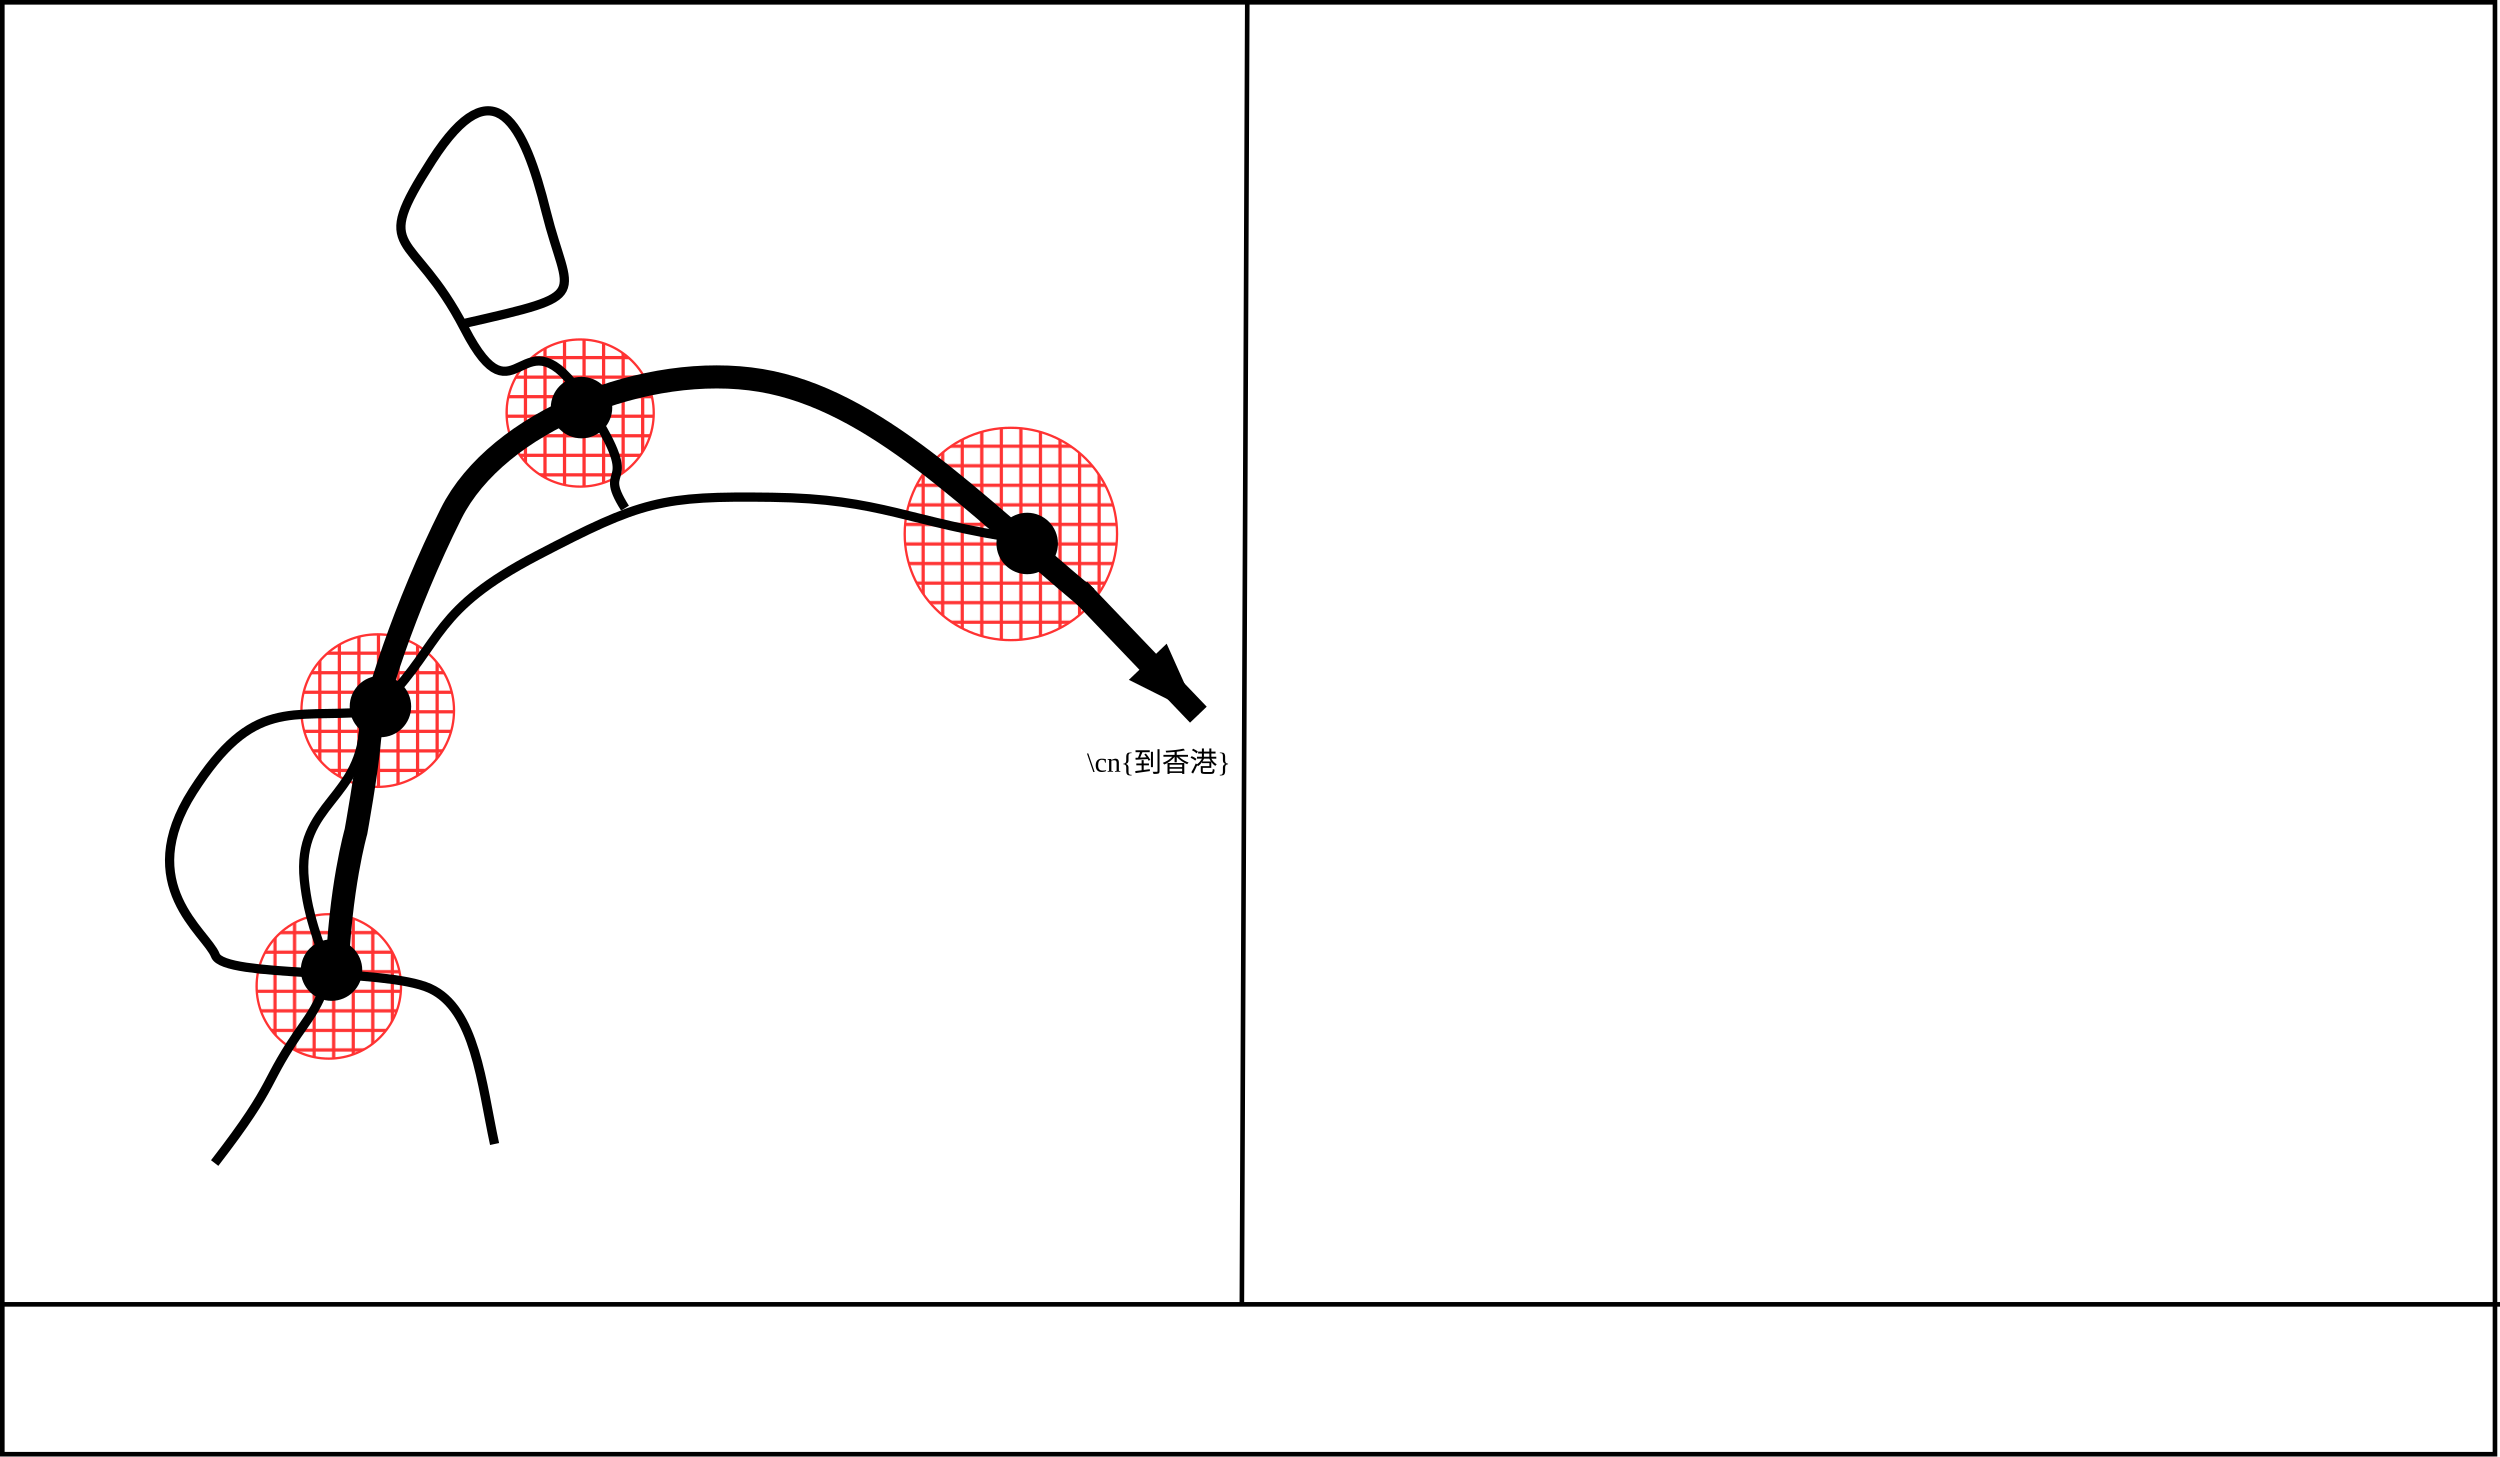
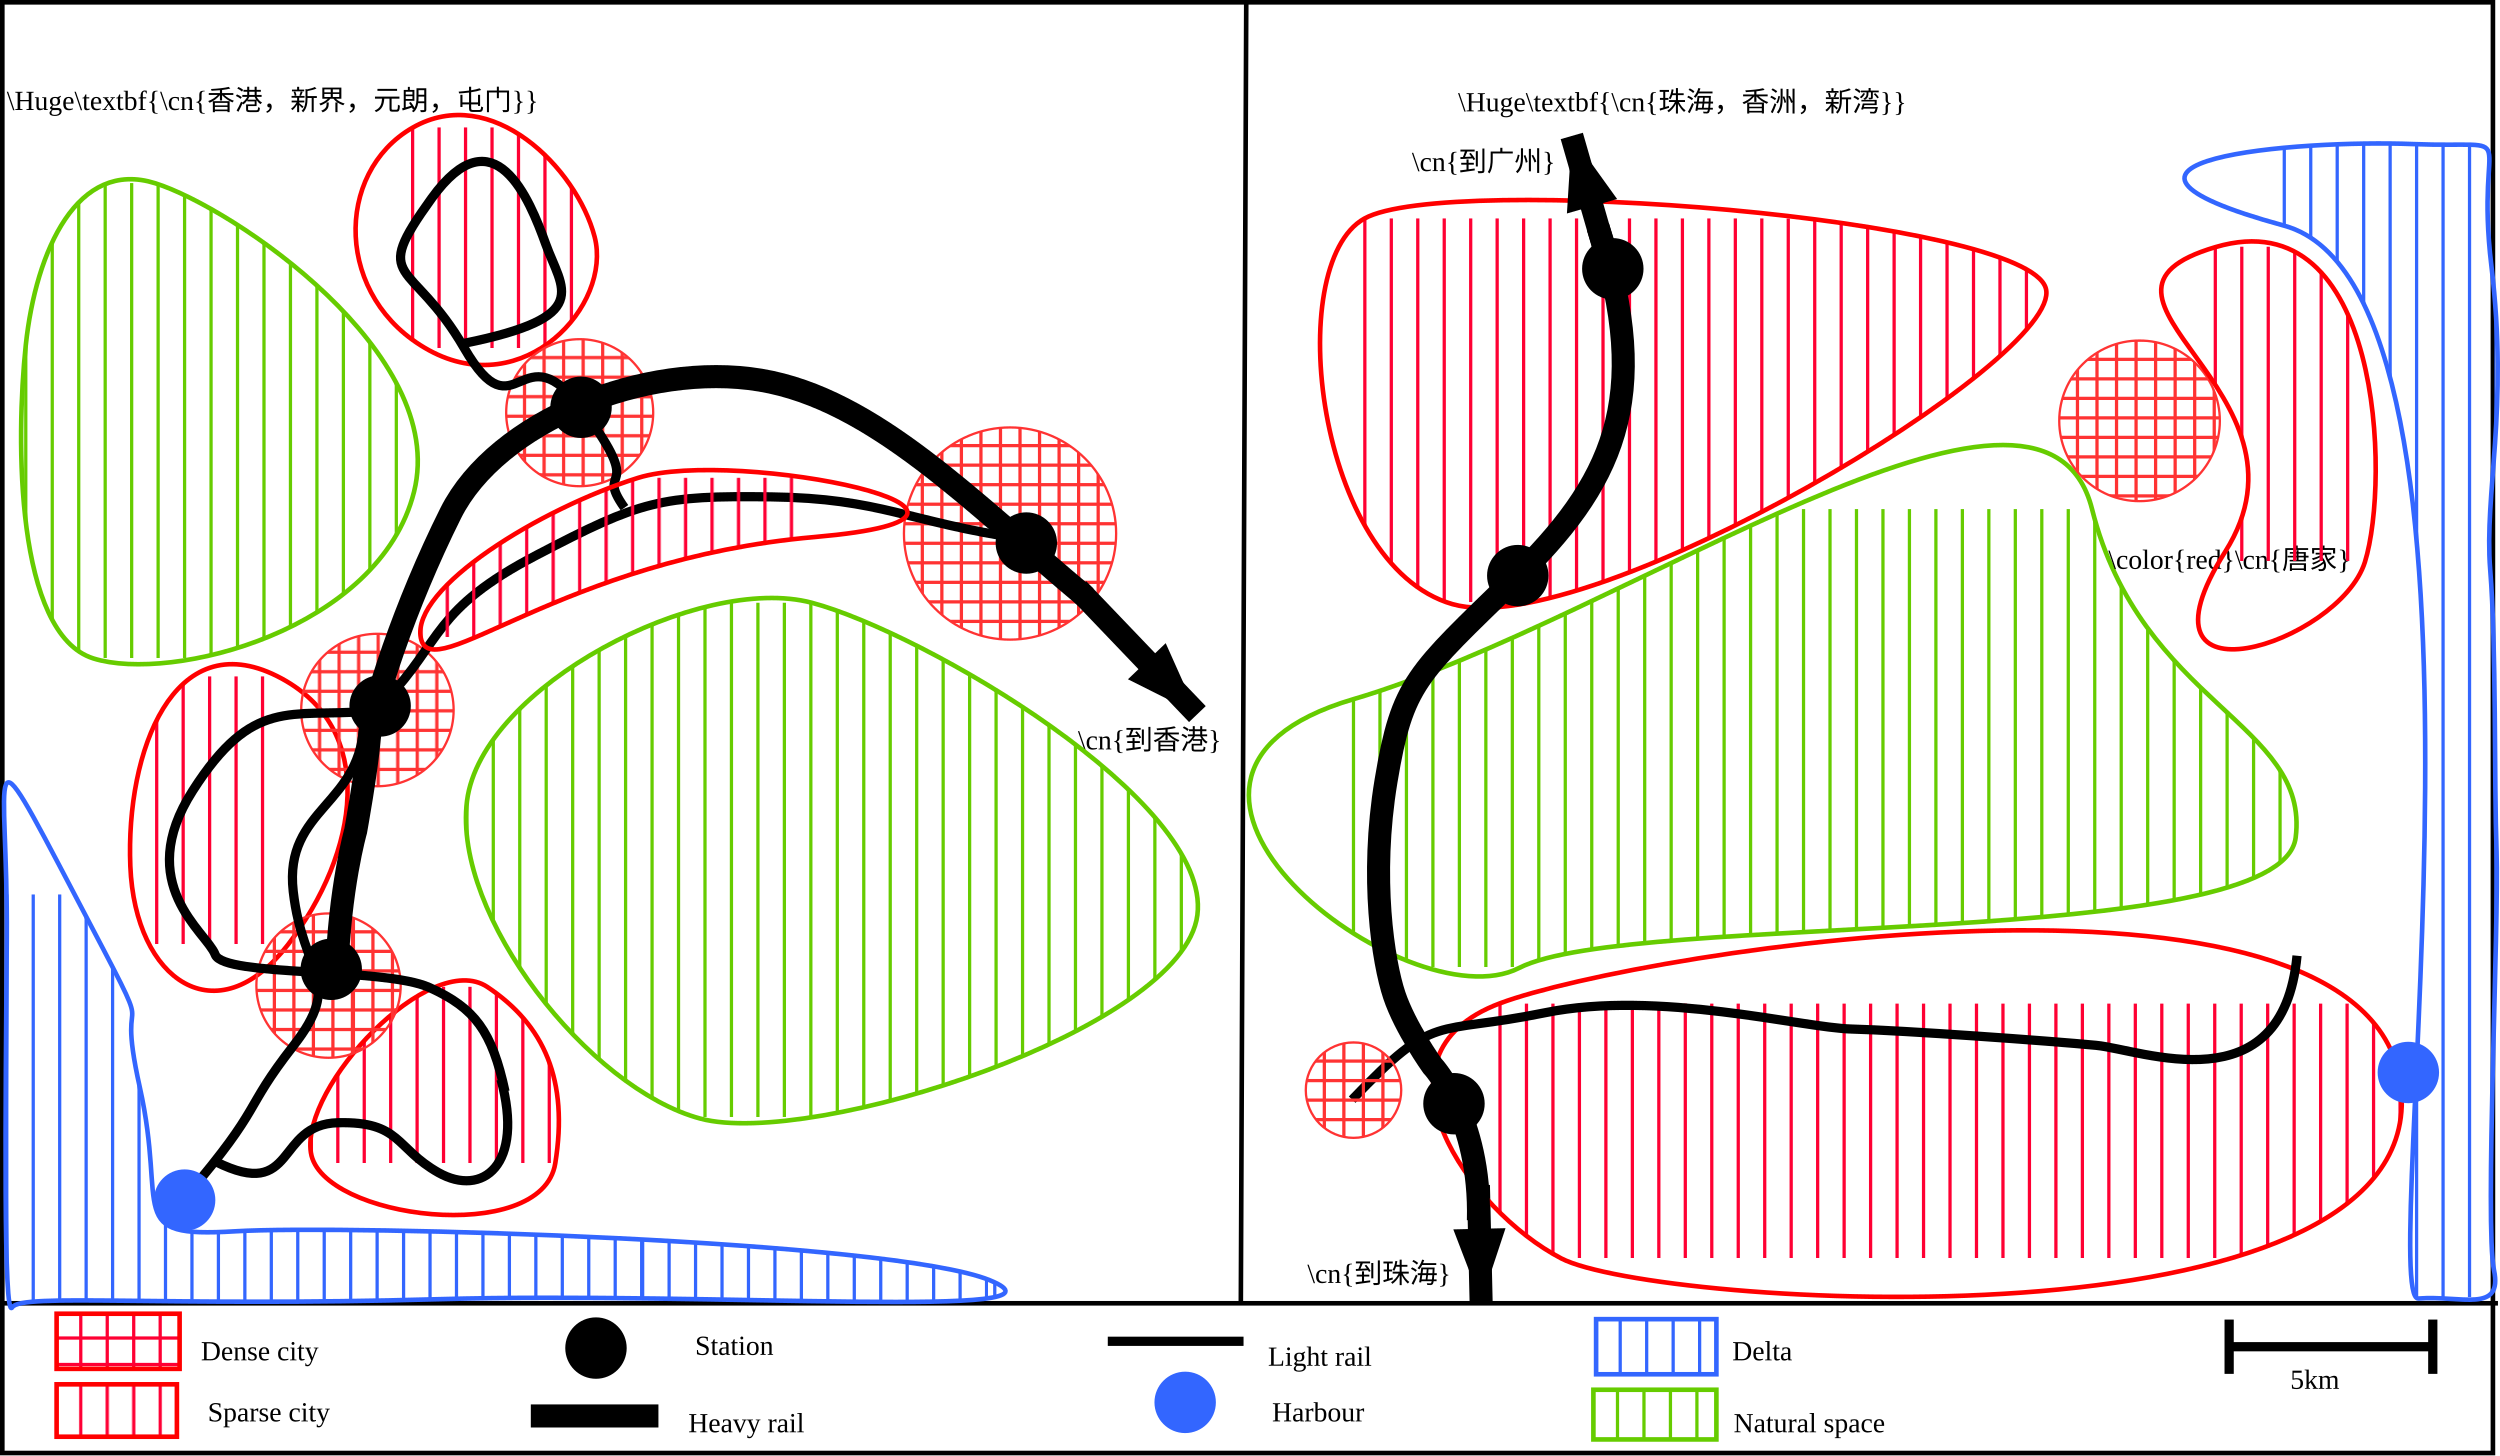
<svg xmlns="http://www.w3.org/2000/svg" xmlns:ns1="http://latexdraw.sourceforge.net/namespaces/latexdraw" version="1.1" baseProfile="full">
  <g>
-     <g ns1:type="circle" id="id281199541">
-       <circle cx="437.647" cy="231.176" r="45.971" ns1:borderPos="outer" stroke-width="1.0" stroke="#ff3333" fill="url(#pattern281199541)" />
-     </g>
-     <g ns1:type="circle" id="id152932001">
-       <circle cx="251.176" cy="178.824" r="31.853" ns1:borderPos="outer" stroke-width="1.0" stroke="#ff3333" fill="url(#pattern152932001)" />
-     </g>
-     <g ns1:type="circle" id="id884674678">
-       <circle cx="163.529" cy="307.647" r="33.029" ns1:borderPos="outer" stroke-width="1.0" stroke="#ff3333" fill="url(#pattern884674678)" />
-     </g>
-     <g ns1:type="circle" id="id1939991882">
-       <circle cx="142.353" cy="427.059" r="31.265" ns1:borderPos="outer" stroke-width="1.0" stroke="#ff3333" fill="url(#pattern1939991882)" />
-     </g>
-     <g ns1:type="rectangle" id="id1987758136">
+     <g ns1:type="bezierCurve" id="id375184776">
+       <path d="M 211.176 427.647 C 186.455 411.169 130.334 470.629 134.706 499.412 C 139.077 528.195 234.754 540.177 240.588 504.118 C 246.423 468.058 235.898 444.125 211.176 427.647 z " stroke-width="2.0" stroke="red" fill="url(#pattern375184776)" ns1:rotationAngle="0.0" />
+     </g>
+     <g ns1:type="bezierCurve" id="id507346784">
+       <path d="M 120.0 292.941 C 75.279 270.58 54.452 325.335 56.471 375.294 C 58.489 425.253 94.166 449.001 124.706 409.412 C 155.246 369.823 164.721 315.302 120.0 292.941 z " stroke-width="2.0" stroke="red" fill="url(#pattern507346784)" ns1:rotationAngle="0.0" />
+     </g>
+     <g ns1:type="bezierCurve" id="id1936184565">
+       <path d="M 185.882 151.765 C 226.951 174.251 265.42 132.429 257.647 102.602 C 249.874 72.775 213.002 35.766 178.824 55.294 C 144.645 74.822 144.814 129.278 185.882 151.765 z " stroke-width="2.0" stroke="red" fill="url(#pattern1936184565)" ns1:rotationAngle="0.0" />
+     </g>
+     <g ns1:type="circle" id="id718413125">
+       <circle cx="437.647" cy="231.176" r="45.971" ns1:borderPos="outer" stroke-width="1.0" stroke="#ff3333" fill="url(#pattern718413125)" />
+     </g>
+     <g ns1:type="circle" id="id749480761">
+       <circle cx="251.176" cy="178.824" r="31.853" ns1:borderPos="outer" stroke-width="1.0" stroke="#ff3333" fill="url(#pattern749480761)" />
+     </g>
+     <g ns1:type="circle" id="id808218810">
+       <circle cx="163.529" cy="307.647" r="33.029" ns1:borderPos="outer" stroke-width="1.0" stroke="#ff3333" fill="url(#pattern808218810)" />
+     </g>
+     <g ns1:type="circle" id="id107347019">
+       <circle cx="142.353" cy="427.059" r="31.265" ns1:borderPos="outer" stroke-width="1.0" stroke="#ff3333" fill="url(#pattern107347019)" />
+     </g>
+     <g ns1:type="rectangle" id="id581574753">
      <rect x="1.0" y="1.0" width="1079.176" height="628.588" ns1:borderPos="outer" stroke-width="2.0" stroke="black" fill="none" />
    </g>
-     <g ns1:type="joinedLines" id="id992294878">
+     <g ns1:type="joinedLines" id="id566537186">
      <polyline points="0.0,564.706 1082.353,564.706 " stroke-width="2.0" stroke="black" ns1:rotationAngle="0.0" />
    </g>
-     <g ns1:type="joinedLines" id="id642308834">
+     <g ns1:type="joinedLines" id="id642453738">
      <polyline points="540.0,0.0 537.647,564.706 " stroke-width="2.0" stroke="black" ns1:rotationAngle="0.0" />
    </g>
-     <g ns1:type="bezierCurve" id="id829366177">
+     <g ns1:type="bezierCurve" id="id24010060">
      <path d="M 470.588 258.824 C 421.176 217.647 378.731 172.926 329.412 164.706 C 280.092 156.486 215.294 182.353 195.294 222.353 C 175.294 262.353 161.176 305.882 160.0 320.0 C 158.824 334.118 154.118 360.0 154.118 360.0 C 154.118 360.0 147.059 384.706 145.882 422.353 " stroke-width="10.0" stroke="black" fill="none" ns1:rotationAngle="0.0" />
    </g>
-     <g ns1:type="dot" id="id1787353660" ns1:size="27.0" ns1:dotShape="*" ns1:position="444.7058823529415 235.29411764705884">
+     <g ns1:type="dot" id="id565007354" ns1:size="27.0" ns1:dotShape="*" ns1:position="444.7058823529415 235.29411764705884">
      <path d="M 457.167 235.294 C 457.167 242.176 451.588 247.756 444.706 247.756 C 437.824 247.756 432.244 242.176 432.244 235.294 C 432.244 228.412 437.824 222.833 444.706 222.833 C 451.588 222.833 457.167 228.412 457.167 235.294 z " fill="black" stroke-linecap="square" stroke-linejoin="butt" stroke-width="1.688" stroke-miterlimit="10.0" stroke-dashoffset="0.0" stroke="black" />
    </g>
-     <g ns1:type="dot" id="id1998474849" ns1:size="27.0" ns1:dotShape="*" ns1:position="251.76470588235298 176.4705882352939">
+     <g ns1:type="dot" id="id1159171208" ns1:size="27.0" ns1:dotShape="*" ns1:position="251.76470588235298 176.4705882352939">
      <path d="M 264.226 176.471 C 264.226 183.353 258.647 188.932 251.765 188.932 C 244.882 188.932 239.303 183.353 239.303 176.471 C 239.303 169.588 244.882 164.009 251.765 164.009 C 258.647 164.009 264.226 169.588 264.226 176.471 z " fill="black" stroke-linecap="square" stroke-linejoin="butt" stroke-width="1.688" stroke-miterlimit="10.0" stroke-dashoffset="0.0" stroke="black" />
    </g>
-     <g ns1:type="dot" id="id1652467151" ns1:size="27.000000000000146" ns1:dotShape="*" ns1:position="164.7058823529412 305.88235294117646">
+     <g ns1:type="dot" id="id404278194" ns1:size="27.000000000000146" ns1:dotShape="*" ns1:position="164.7058823529412 305.88235294117646">
      <path d="M 177.167 305.882 C 177.167 312.765 171.588 318.344 164.706 318.344 C 157.824 318.344 152.244 312.765 152.244 305.882 C 152.244 299 157.824 293.421 164.706 293.421 C 171.588 293.421 177.167 299 177.167 305.882 z " fill="black" stroke-linecap="square" stroke-linejoin="butt" stroke-width="1.688" stroke-miterlimit="10.0" stroke-dashoffset="0.0" stroke="black" />
    </g>
-     <g ns1:type="dot" id="id2115972722" ns1:size="27.0" ns1:dotShape="*" ns1:position="143.52941176470603 420.0000000000001">
+     <g ns1:type="dot" id="id102699354" ns1:size="27.0" ns1:dotShape="*" ns1:position="143.52941176470603 420.0000000000001">
      <path d="M 155.991 420 C 155.991 426.882 150.412 432.462 143.529 432.462 C 136.647 432.462 131.068 426.882 131.068 420 C 131.068 413.118 136.647 407.538 143.529 407.538 C 150.412 407.538 155.991 413.118 155.991 420 z " fill="black" stroke-linecap="square" stroke-linejoin="butt" stroke-width="1.688" stroke-miterlimit="10.0" stroke-dashoffset="0.0" stroke="black" />
    </g>
-     <g ns1:type="joinedLines" id="id312980003">
-       <polyline points="518.824,309.412 467.059,255.294 " stroke-width="10.0" stroke="black" ns1:rotationAngle="0.0" marker-start="url(#arrow0-312980003)" />
-     </g>
-     <g ns1:type="text" id="id1547822447" fill="black" ns1:position="bl">
-       <text x="470.588" y="334.118">\cn{到香港}</text>
-     </g>
-     <g ns1:type="bezierCurve" id="id762150600">
+     <g ns1:type="joinedLines" id="id707787269">
+       <polyline points="518.824,309.412 467.059,255.294 " stroke-width="10.0" stroke="black" ns1:rotationAngle="0.0" marker-start="url(#arrow0-707787269)" />
+     </g>
+     <g ns1:type="text" id="id193088630" fill="black" ns1:position="bl">
+       <text x="467.059" y="324.706">\cn{到香港}</text>
+     </g>
+     <g ns1:type="bezierCurve" id="id782909138">
      <path d="M 442.353 233.386 C 393.473 226.234 381.941 215.918 334.088 215.294 C 286.235 214.67 277.855 216.854 232.618 240.477 C 187.38 264.1 191.912 277.373 167.059 303.529 " stroke-width="4.0" stroke="black" fill="none" ns1:rotationAngle="0.0" />
    </g>
-     <g ns1:type="bezierCurve" id="id772476564">
-       <path d="M 270.588 220.0 C 257.311 198.976 280.4 214.726 252.941 172.941 C 225.482 131.156 224.109 186.784 201.176 142.353 C 178.244 97.922 160.021 111.471 187.059 69.412 C 214.097 27.353 227.05 53.878 236.471 91.765 C 245.891 129.652 257.52 127.175 201.176 140.0 " stroke-width="4.0" stroke="black" fill="none" ns1:rotationAngle="0.0" />
-     </g>
-     <g ns1:type="bezierCurve" id="id1279885557">
-       <path d="M 157.647 311.765 C 157.607 346.419 128.22 347.151 131.765 381.176 C 135.309 415.202 150.548 417.008 131.765 443.529 C 112.981 470.051 121.192 466.967 92.941 503.529 " stroke-width="4.0" stroke="black" fill="none" ns1:rotationAngle="0.0" />
-     </g>
-     <g ns1:type="bezierCurve" id="id559694959">
-       <path d="M 159.197 308.235 C 125.574 310.915 109.547 301.927 83.529 342.569 C 57.512 383.211 89.495 403.798 93.249 413.641 C 97.003 423.484 166.273 418.978 186.047 427.885 C 205.821 436.792 208.476 469.224 214.118 495.294 " stroke-width="4.0" stroke="black" fill="none" ns1:rotationAngle="0.0" />
+     <g ns1:type="bezierCurve" id="id1941984576">
+       <path d="M 270.588 220.0 C 257.311 201.275 280.4 215.303 252.941 178.088 C 225.482 140.873 224.109 190.417 201.176 150.846 C 178.244 111.274 160.021 123.341 187.059 85.882 C 214.097 48.424 229.403 86.165 236.471 105.79 C 243.538 125.416 257.52 137.328 201.176 148.75 " stroke-width="4.0" stroke="black" fill="none" ns1:rotationAngle="0.0" />
+     </g>
+     <g ns1:type="bezierCurve" id="id792213619">
+       <path d="M 157.647 311.765 C 157.6 348.971 122.87 349.756 127.059 386.287 C 131.248 422.817 149.258 424.756 127.059 453.23 C 104.86 481.704 114.564 478.393 81.176 517.647 " stroke-width="4.0" stroke="black" fill="none" ns1:rotationAngle="0.0" />
+     </g>
+     <g ns1:type="bezierCurve" id="id2019769213">
+       <path d="M 159.197 308.235 C 125.574 310.915 109.547 301.927 83.529 342.569 C 57.512 383.211 89.495 403.798 93.249 413.641 C 97.003 423.484 166.273 418.978 186.047 427.885 C 205.821 436.792 213.182 446.871 218.824 472.941 " stroke-width="4.0" stroke="black" fill="none" ns1:rotationAngle="0.0" />
+     </g>
+     <g ns1:type="rectangle" id="id409160384">
+       <rect x="24.529" y="599.824" width="52.118" height="22.706" ns1:borderPos="outer" stroke-width="2.0" stroke="red" fill="url(#pattern409160384)" />
+     </g>
+     <g ns1:type="rectangle" id="id807491495">
+       <rect x="24.529" y="569.235" width="53.294" height="23.882" ns1:borderPos="outer" stroke-width="2.0" stroke="red" fill="url(#pattern807491495)" />
+     </g>
+     <g ns1:type="dot" id="id1951977310" ns1:size="27.0" ns1:dotShape="*" ns1:position="258.23529411764713 584.1176470588232">
+       <path d="M 270.697 584.118 C 270.697 591 265.118 596.579 258.235 596.579 C 251.353 596.579 245.774 591 245.774 584.118 C 245.774 577.235 251.353 571.656 258.235 571.656 C 265.118 571.656 270.697 577.235 270.697 584.118 z " fill="black" stroke-linecap="square" stroke-linejoin="butt" stroke-width="1.688" stroke-miterlimit="10.0" stroke-dashoffset="0.0" stroke="black" />
+     </g>
+     <g ns1:type="joinedLines" id="id1579671997">
+       <polyline points="285.294,613.529 230,613.529 " stroke-width="10.0" stroke="black" ns1:rotationAngle="0.0" />
+     </g>
+     <g ns1:type="bezierCurve" id="id1738773585">
+       <path d="M 93.529 503.386 C 128.753 520.939 119.076 487.095 146.465 486.471 C 173.854 485.847 171.103 497.442 190.043 508.124 C 208.982 518.806 227.278 505.02 217.059 467.647 " stroke-width="4.0" stroke="black" fill="none" ns1:rotationAngle="0.0" />
+     </g>
+     <g ns1:type="bezierCurve" id="id1785887269">
+       <path d="M 276.471 207.059 C 234.102 220.315 177.981 254.79 182.353 276.471 C 186.724 298.151 243.577 242.212 352.941 232.697 C 462.305 223.182 318.839 193.803 276.471 207.059 z " stroke-width="2.0" stroke="red" fill="url(#pattern1785887269)" ns1:rotationAngle="0.0" />
+     </g>
+     <g ns1:type="bezierCurve" id="id1492050657">
+       <path d="M 202.353 347.059 C 196.078 396.663 255.208 471.861 303.529 484.706 C 351.851 497.551 512.548 446.075 518.824 396.471 C 525.099 346.866 400.087 274.022 351.765 261.176 C 303.443 248.331 208.628 297.454 202.353 347.059 z " stroke-width="2.0" stroke="#66cc00" fill="url(#pattern1492050657)" ns1:rotationAngle="0.0" />
+     </g>
+     <g ns1:type="dot" id="id1611374015" ns1:size="27.0" ns1:dotShape="*" ns1:position="80.00000000000028 519.9999999999998">
+       <path d="M 92.462 520 C 92.462 526.882 86.882 532.462 80 532.462 C 73.118 532.462 67.538 526.882 67.538 520 C 67.538 513.118 73.118 507.538 80 507.538 C 86.882 507.538 92.462 513.118 92.462 520 z " fill="#3366ff" stroke-linecap="square" stroke-linejoin="butt" stroke-width="1.688" stroke-miterlimit="10.0" stroke-dashoffset="0.0" stroke="#3366ff" />
+     </g>
+     <g ns1:type="dot" id="id1267949544" ns1:size="27.0" ns1:dotShape="*" ns1:position="513.5294117647061 607.647058823529">
+       <path d="M 525.991 607.647 C 525.991 614.529 520.412 620.109 513.529 620.109 C 506.647 620.109 501.068 614.529 501.068 607.647 C 501.068 600.765 506.647 595.186 513.529 595.186 C 520.412 595.186 525.991 600.765 525.991 607.647 z " fill="#3366ff" stroke-linecap="square" stroke-linejoin="butt" stroke-width="1.688" stroke-miterlimit="10.0" stroke-dashoffset="0.0" stroke="#3366ff" />
+     </g>
+     <g ns1:type="rectangle" id="id1710563176">
+       <rect x="690.412" y="602.176" width="53.294" height="21.529" ns1:borderPos="outer" stroke-width="2.0" stroke="#66cc00" fill="url(#pattern1710563176)" />
+     </g>
+     <g ns1:type="text" id="id1609963725" fill="black" ns1:position="bl">
+       <text x="2.941" y="47.647">\Huge\textbf{\cn{香港，新界，元朗，屯门}}</text>
+     </g>
+     <g ns1:type="text" id="id1466216850" fill="black" ns1:position="bl">
+       <text x="631.765" y="48.235">\Huge\textbf{\cn{珠海，香洲，新湾}}</text>
+     </g>
+     <g ns1:type="bezierCurve" id="id679933328">
+       <path d="M 1045.519 62.425 C 1095.245 64.402 1072.003 52.701 1079.527 115.329 C 1087.051 177.957 1076.338 213.527 1079.003 246.897 C 1081.667 280.268 1080.67 338.525 1081.756 369.132 C 1082.842 399.738 1076.654 531.237 1080.623 550.255 C 1084.592 569.272 1066.382 561.205 1047.925 562.648 C 1029.468 564.092 1093.497 126.122 989.664 97.771 C 885.83 69.419 995.792 60.448 1045.519 62.425 z " stroke-width="2.0" stroke="#3366ff" fill="url(#pattern679933328)" ns1:rotationAngle="0.0" />
+     </g>
+     <g ns1:type="bezierCurve" id="id2143612848">
+       <path d="M 11.176 149.509 C 6.794 190.676 6.69 274.634 40.439 285.294 C 74.187 295.954 164.441 273.035 179.412 213.044 C 194.383 153.054 101.041 90.072 67.292 79.412 C 33.544 68.752 15.559 108.342 11.176 149.509 z " stroke-width="2.0" stroke="#66cc00" fill="url(#pattern2143612848)" ns1:rotationAngle="0.0" />
+     </g>
+     <g ns1:type="rectangle" id="id317421493">
+       <rect x="691.588" y="571.588" width="52.118" height="23.882" ns1:borderPos="outer" stroke-width="2.0" stroke="#3366ff" fill="url(#pattern317421493)" />
+     </g>
+     <g ns1:type="joinedLines" id="id1079521349">
+       <polyline points="480,581.176 538.824,581.176 " stroke-width="4.0" stroke="black" ns1:rotationAngle="0.0" />
+     </g>
+     <g ns1:type="joinedLines" id="id1974126248">
+       <polyline points="641.765,564.118 640.588,513.529 " stroke-width="10.0" stroke="black" ns1:rotationAngle="0.0" marker-start="url(#arrow0-1974126248)" />
+     </g>
+     <g ns1:type="text" id="id902991175" fill="black" ns1:position="bl">
+       <text x="566.471" y="555.882">\cn{到珠海}</text>
+     </g>
+     <g ns1:type="text" id="id1927693355" fill="black" ns1:position="bl">
+       <text x="611.765" y="74.118">\cn{到广州}</text>
+     </g>
+     <g ns1:type="bezierCurve" id="id1239036676">
+       <path d="M 586.471 302.941 C 469.607 337.252 609.913 444.214 658.235 419.412 C 706.557 394.61 988.431 412.546 994.706 362.941 C 1000.981 313.337 927.734 305.198 906.471 220.588 C 885.208 135.978 703.334 268.631 586.471 302.941 z " stroke-width="2.0" stroke="#66cc00" fill="url(#pattern1239036676)" ns1:rotationAngle="0.0" />
+     </g>
+     <g ns1:type="circle" id="id173627404">
+       <circle cx="927.059" cy="182.353" r="34.794" ns1:borderPos="outer" stroke-width="1.0" stroke="#ff3333" fill="url(#pattern173627404)" />
+     </g>
+     <g ns1:type="text" id="id587784942" fill="black" ns1:position="bl">
+       <text x="913.529" y="246.471">\color{red}\cn{唐家}</text>
+     </g>
+     <g ns1:type="bezierCurve" id="id1666275259">
+       <path d="M 676.542 545.294 C 716.826 566.222 1047.321 587.564 1040.588 473.924 C 1033.856 360.284 710.585 412.063 650 434.706 C 589.415 457.349 636.258 524.366 676.542 545.294 z " stroke-width="2.0" stroke="red" fill="url(#pattern1666275259)" ns1:rotationAngle="0.0" />
+     </g>
+     <g ns1:type="dot" id="id696475777" ns1:size="27.0" ns1:dotShape="*" ns1:position="630.0000000000002 478.2352941176471">
+       <path d="M 642.462 478.235 C 642.462 485.118 636.882 490.697 630 490.697 C 623.118 490.697 617.538 485.118 617.538 478.235 C 617.538 471.353 623.118 465.774 630 465.774 C 636.882 465.774 642.462 471.353 642.462 478.235 z " fill="black" stroke-linecap="square" stroke-linejoin="butt" stroke-width="1.688" stroke-miterlimit="10.0" stroke-dashoffset="0.0" stroke="black" />
+     </g>
+     <g ns1:type="bezierCurve" id="id612209238">
+       <path d="M 629.319 261.765 C 688.265 278.727 894.6 155.478 886.471 125.007 C 878.341 94.536 626.922 74.757 591.176 94.706 C 555.431 114.655 570.373 244.802 629.319 261.765 z " stroke-width="2.0" stroke="red" fill="url(#pattern612209238)" ns1:rotationAngle="0.0" />
+     </g>
+     <g ns1:type="bezierCurve" id="id1526923177">
+       <path d="M 692.353 98.235 C 717.059 173.529 698.143 209.985 655.882 251.176 C 613.621 292.368 607.647 295.882 600.588 338.235 C 593.529 380.588 599.412 417.059 604.118 431.176 C 608.824 445.294 620.588 461.765 620.588 461.765 C 620.588 461.765 641.765 484.118 640.588 528.824 " stroke-width="10.0" stroke="black" fill="none" ns1:rotationAngle="0.0" />
+     </g>
+     <g ns1:type="dot" id="id420580822" ns1:size="27.0" ns1:dotShape="*" ns1:position="698.8235294117646 116.47058823529392">
+       <path d="M 711.285 116.471 C 711.285 123.353 705.706 128.932 698.824 128.932 C 691.941 128.932 686.362 123.353 686.362 116.471 C 686.362 109.588 691.941 104.009 698.824 104.009 C 705.706 104.009 711.285 109.588 711.285 116.471 z " fill="black" stroke-linecap="square" stroke-linejoin="butt" stroke-width="1.688" stroke-miterlimit="10.0" stroke-dashoffset="0.0" stroke="black" />
+     </g>
+     <g ns1:type="dot" id="id70200866" ns1:size="27.0" ns1:dotShape="*" ns1:position="657.6470588235295 249.4117647058822">
+       <path d="M 670.109 249.412 C 670.109 256.294 664.529 261.873 657.647 261.873 C 650.765 261.873 645.186 256.294 645.186 249.412 C 645.186 242.529 650.765 236.95 657.647 236.95 C 664.529 236.95 670.109 242.529 670.109 249.412 z " fill="black" stroke-linecap="square" stroke-linejoin="butt" stroke-width="1.688" stroke-miterlimit="10.0" stroke-dashoffset="0.0" stroke="black" />
+     </g>
+     <g ns1:type="joinedLines" id="id1925478487">
+       <polyline points="681.047,58.905 698.953,121.095 " stroke-width="10.0" stroke="black" ns1:rotationAngle="0.0" marker-start="url(#arrow0-1925478487)" />
+     </g>
+     <g ns1:type="bezierCurve" id="id615120666">
+       <path d="M 585.882 476.471 C 622.716 437.943 620.426 448.843 669.412 438.824 C 718.398 428.804 780.878 445.374 802.353 445.882 C 823.828 446.391 888.492 451.041 908.235 452.941 C 927.978 454.841 989.041 479.665 995.294 414.118 " stroke-width="4.0" stroke="black" fill="none" ns1:rotationAngle="0.0" />
+     </g>
+     <g ns1:type="bezierCurve" id="id1668602219">
+       <path d="M 32.353 387.647 C 73.111 465.253 48.579 417.471 60.588 471.176 C 72.597 524.882 53.363 536.479 101.765 533.529 C 150.167 530.58 386.612 537.421 428.824 554.706 C 471.035 571.991 309.72 559.545 190 562.941 C 70.28 566.337 9.175 560.145 5.294 566.471 C 1.414 572.796 2.393 481.01 2.941 406.471 C 3.489 331.931 -8.405 310.041 32.353 387.647 z " stroke-width="2.0" stroke="#3366ff" fill="url(#pattern1668602219)" ns1:rotationAngle="0.0" />
+     </g>
+     <g ns1:type="dot" id="id90743265" ns1:size="27.0" ns1:dotShape="*" ns1:position="1043.529411764706 464.70588235294076">
+       <path d="M 1055.991 464.706 C 1055.991 471.588 1050.412 477.167 1043.529 477.167 C 1036.647 477.167 1031.068 471.588 1031.068 464.706 C 1031.068 457.824 1036.647 452.244 1043.529 452.244 C 1050.412 452.244 1055.991 457.824 1055.991 464.706 z " fill="#3366ff" stroke-linecap="square" stroke-linejoin="butt" stroke-width="1.688" stroke-miterlimit="10.0" stroke-dashoffset="0.0" stroke="#3366ff" />
+     </g>
+     <g ns1:type="bezierCurve" id="id1784032674">
+       <path d="M 960.0 107.059 C 887.975 128.305 1008.304 169.181 964.175 239.055 C 920.045 308.929 1013.648 278.992 1024.706 243.529 C 1035.764 208.067 1032.025 85.813 960.0 107.059 z " stroke-width="2.0" stroke="red" fill="url(#pattern1784032674)" ns1:rotationAngle="0.0" />
+     </g>
+     <g ns1:type="circle" id="id1380654289">
+       <circle cx="586.471" cy="472.353" r="20.676" ns1:borderPos="outer" stroke-width="1.0" stroke="#ff3333" fill="url(#pattern1380654289)" />
+     </g>
+     <g ns1:type="text" id="id853763596" fill="black" ns1:position="bl">
+       <text x="87.059" y="589.412">Dense city</text>
+     </g>
+     <g ns1:type="text" id="id1311109375" fill="black" ns1:position="bl">
+       <text x="90" y="615.882">Sparse city</text>
+     </g>
+     <g ns1:type="text" id="id1244410608" fill="black" ns1:position="bl">
+       <text x="301.176" y="587.059">Station</text>
+     </g>
+     <g ns1:type="text" id="id830043825" fill="black" ns1:position="bl">
+       <text x="298.235" y="620.588">Heavy rail</text>
+     </g>
+     <g ns1:type="text" id="id1320616979" fill="black" ns1:position="bl">
+       <text x="549.412" y="591.765">Light rail</text>
+     </g>
+     <g ns1:type="text" id="id848294034" fill="black" ns1:position="bl">
+       <text x="551.176" y="615.882">Harbour</text>
+     </g>
+     <g ns1:type="text" id="id429617647" fill="black" ns1:position="bl">
+       <text x="750.588" y="589.412">Delta</text>
+     </g>
+     <g ns1:type="text" id="id1379694080" fill="black" ns1:position="bl">
+       <text x="751.176" y="620.588">Natural space</text>
+     </g>
+     <g ns1:type="joinedLines" id="id1991737163">
+       <polyline points="965.882,583.529 1054.118,583.529 " stroke-width="4.0" stroke="black" ns1:rotationAngle="0.0" marker-start="url(#arrow0-1991737163)" marker-end="url(#arrow1-1991737163)" />
+     </g>
+     <g ns1:type="text" id="id1940591150" fill="black" ns1:position="bl">
+       <text x="992.353" y="601.765">5km</text>
    </g>
  </g>
  <defs>
-     <pattern ns1:type="crosshatch" ns1:rotationAngle="0.0" ns1:size="7.055555555555555" patternUnits="userSpaceOnUse" id="pattern281199541" x="0" y="0" width="484" height="277">
+     <pattern ns1:type="hlines" ns1:rotationAngle="1.5707963267948966" ns1:size="10.06" patternUnits="userSpaceOnUse" id="pattern375184776" x="0" y="0" width="240" height="504">
+       <g stroke="#ff0033" stroke-width="1.411" stroke-dasharray="none">
+         <path d="M 134.706 427.647 L 134.706 504.118 M 146.177 427.647 L 146.177 504.118 M 157.648 427.647 L 157.648 504.118 M 169.119 427.647 L 169.119 504.118 M 180.59 427.647 L 180.59 504.118 M 192.061 427.647 L 192.061 504.118 M 203.533 427.647 L 203.533 504.118 M 215.004 427.647 L 215.004 504.118 M 226.475 427.647 L 226.475 504.118 M 237.946 427.647 L 237.946 504.118 " />
+       </g>
+     </pattern>
+     <pattern ns1:type="hlines" ns1:rotationAngle="1.5707963267948966" ns1:size="10.06" patternUnits="userSpaceOnUse" id="pattern507346784" x="0" y="0" width="124" height="409">
+       <g stroke="#ff0033" stroke-width="1.411" stroke-dasharray="none">
+         <path d="M 56.471 292.941 L 56.471 409.412 M 67.942 292.941 L 67.942 409.412 M 79.413 292.941 L 79.413 409.412 M 90.884 292.941 L 90.884 409.412 M 102.355 292.941 L 102.355 409.412 M 113.826 292.941 L 113.826 409.412 " />
+       </g>
+     </pattern>
+     <pattern ns1:type="hlines" ns1:rotationAngle="1.5707963267948966" ns1:size="10.06" patternUnits="userSpaceOnUse" id="pattern1936184565" x="0" y="0" width="257" height="151">
+       <g stroke="#ff0033" stroke-width="1.411" stroke-dasharray="none">
+         <path d="M 178.824 55.294 L 178.824 151.765 M 190.295 55.294 L 190.295 151.765 M 201.766 55.294 L 201.766 151.765 M 213.237 55.294 L 213.237 151.765 M 224.708 55.294 L 224.708 151.765 M 236.179 55.294 L 236.179 151.765 M 247.65 55.294 L 247.65 151.765 " />
+       </g>
+     </pattern>
+     <pattern ns1:type="crosshatch" ns1:rotationAngle="0.0" ns1:size="7.055555555555555" patternUnits="userSpaceOnUse" id="pattern718413125" x="0" y="0" width="484" height="277">
      <g stroke="#ff3333" stroke-width="1.411" stroke-dasharray="none">
        <path d="M 391.176 184.706 L 391.176 277.647 M 399.643 184.706 L 399.643 277.647 M 408.11 184.706 L 408.11 277.647 M 416.576 184.706 L 416.576 277.647 M 425.043 184.706 L 425.043 277.647 M 433.51 184.706 L 433.51 277.647 M 441.976 184.706 L 441.976 277.647 M 450.443 184.706 L 450.443 277.647 M 458.91 184.706 L 458.91 277.647 M 467.376 184.706 L 467.376 277.647 M 475.843 184.706 L 475.843 277.647 M 391.176 184.706 L 484.118 184.706 M 391.176 193.173 L 484.118 193.173 M 391.176 201.639 L 484.118 201.639 M 391.176 210.106 L 484.118 210.106 M 391.176 218.573 L 484.118 218.573 M 391.176 227.039 L 484.118 227.039 M 391.176 235.506 L 484.118 235.506 M 391.176 243.973 L 484.118 243.973 M 391.176 252.439 L 484.118 252.439 M 391.176 260.906 L 484.118 260.906 M 391.176 269.373 L 484.118 269.373 " />
      </g>
    </pattern>
-     <pattern ns1:type="crosshatch" ns1:rotationAngle="0.0" ns1:size="7.055555555555555" patternUnits="userSpaceOnUse" id="pattern152932001" x="0" y="0" width="283" height="211">
+     <pattern ns1:type="crosshatch" ns1:rotationAngle="0.0" ns1:size="7.055555555555555" patternUnits="userSpaceOnUse" id="pattern749480761" x="0" y="0" width="283" height="211">
      <g stroke="#ff3333" stroke-width="1.411" stroke-dasharray="none">
        <path d="M 218.824 146.471 L 218.824 211.176 M 227.29 146.471 L 227.29 211.176 M 235.757 146.471 L 235.757 211.176 M 244.224 146.471 L 244.224 211.176 M 252.69 146.471 L 252.69 211.176 M 261.157 146.471 L 261.157 211.176 M 269.624 146.471 L 269.624 211.176 M 278.09 146.471 L 278.09 211.176 M 218.824 146.471 L 283.529 146.471 M 218.824 154.937 L 283.529 154.937 M 218.824 163.404 L 283.529 163.404 M 218.824 171.871 L 283.529 171.871 M 218.824 180.337 L 283.529 180.337 M 218.824 188.804 L 283.529 188.804 M 218.824 197.271 L 283.529 197.271 M 218.824 205.737 L 283.529 205.737 " />
      </g>
    </pattern>
-     <pattern ns1:type="crosshatch" ns1:rotationAngle="0.0" ns1:size="7.055555555555555" patternUnits="userSpaceOnUse" id="pattern884674678" x="0" y="0" width="197" height="341">
+     <pattern ns1:type="crosshatch" ns1:rotationAngle="0.0" ns1:size="7.055555555555555" patternUnits="userSpaceOnUse" id="pattern808218810" x="0" y="0" width="197" height="341">
      <g stroke="#ff3333" stroke-width="1.411" stroke-dasharray="none">
        <path d="M 130 274.118 L 130 341.176 M 138.467 274.118 L 138.467 341.176 M 146.933 274.118 L 146.933 341.176 M 155.4 274.118 L 155.4 341.176 M 163.867 274.118 L 163.867 341.176 M 172.333 274.118 L 172.333 341.176 M 180.8 274.118 L 180.8 341.176 M 189.267 274.118 L 189.267 341.176 M 130 274.118 L 197.059 274.118 M 130 282.584 L 197.059 282.584 M 130 291.051 L 197.059 291.051 M 130 299.518 L 197.059 299.518 M 130 307.984 L 197.059 307.984 M 130 316.451 L 197.059 316.451 M 130 324.918 L 197.059 324.918 M 130 333.384 L 197.059 333.384 " />
      </g>
    </pattern>
-     <pattern ns1:type="crosshatch" ns1:rotationAngle="0.0" ns1:size="7.055555555555555" patternUnits="userSpaceOnUse" id="pattern1939991882" x="0" y="0" width="174" height="458">
+     <pattern ns1:type="crosshatch" ns1:rotationAngle="0.0" ns1:size="7.055555555555555" patternUnits="userSpaceOnUse" id="pattern107347019" x="0" y="0" width="174" height="458">
      <g stroke="#ff3333" stroke-width="1.411" stroke-dasharray="none">
        <path d="M 110.588 395.294 L 110.588 458.824 M 119.055 395.294 L 119.055 458.824 M 127.522 395.294 L 127.522 458.824 M 135.988 395.294 L 135.988 458.824 M 144.455 395.294 L 144.455 458.824 M 152.922 395.294 L 152.922 458.824 M 161.388 395.294 L 161.388 458.824 M 169.855 395.294 L 169.855 458.824 M 110.588 395.294 L 174.118 395.294 M 110.588 403.761 L 174.118 403.761 M 110.588 412.227 L 174.118 412.227 M 110.588 420.694 L 174.118 420.694 M 110.588 429.161 L 174.118 429.161 M 110.588 437.627 L 174.118 437.627 M 110.588 446.094 L 174.118 446.094 M 110.588 454.561 L 174.118 454.561 " />
      </g>
    </pattern>
-     <marker overflow="visible" orient="auto" id="arrow0-312980003">
+     <marker overflow="visible" orient="auto" id="arrow0-707787269">
      <path d="M 0.0 0.0 L 3.17 1.132 L 3.17 0.0 L 3.17 -1.132 z " ns1:arrSizeNum="2.0" fill="black" />
+     </marker>
+     <pattern ns1:type="hlines" ns1:rotationAngle="1.5707963267948966" ns1:size="10.06" patternUnits="userSpaceOnUse" id="pattern409160384" x="0" y="0" width="77" height="623">
+       <g stroke="#ff0033" stroke-width="1.411" stroke-dasharray="none">
+         <path d="M 23.529 598.824 L 23.529 623.529 M 35.001 598.824 L 35.001 623.529 M 46.472 598.824 L 46.472 623.529 M 57.943 598.824 L 57.943 623.529 M 69.414 598.824 L 69.414 623.529 " />
+       </g>
+     </pattern>
+     <pattern ns1:type="crosshatch" ns1:rotationAngle="1.5707963267948966" ns1:size="10.06" patternUnits="userSpaceOnUse" id="pattern807491495" x="0" y="0" width="78" height="594">
+       <g stroke="#ff0033" stroke-width="1.411" stroke-dasharray="none">
+         <path d="M 23.529 568.235 L 78.824 568.235 M 23.529 579.706 L 78.824 579.706 M 23.529 591.178 L 78.824 591.178 M 23.529 568.235 L 23.529 594.118 M 35.001 568.235 L 35.001 594.118 M 46.472 568.235 L 46.472 594.118 M 57.943 568.235 L 57.943 594.118 M 69.414 568.235 L 69.414 594.118 " />
+       </g>
+     </pattern>
+     <pattern ns1:type="hlines" ns1:rotationAngle="1.5707963267948966" ns1:size="10.06" patternUnits="userSpaceOnUse" id="pattern1785887269" x="0" y="0" width="352" height="276">
+       <g stroke="#ff0033" stroke-width="1.411" stroke-dasharray="none">
+         <path d="M 182.353 207.059 L 182.353 276.471 M 193.824 207.059 L 193.824 276.471 M 205.295 207.059 L 205.295 276.471 M 216.766 207.059 L 216.766 276.471 M 228.237 207.059 L 228.237 276.471 M 239.708 207.059 L 239.708 276.471 M 251.18 207.059 L 251.18 276.471 M 262.651 207.059 L 262.651 276.471 M 274.122 207.059 L 274.122 276.471 M 285.593 207.059 L 285.593 276.471 M 297.064 207.059 L 297.064 276.471 M 308.535 207.059 L 308.535 276.471 M 320.006 207.059 L 320.006 276.471 M 331.477 207.059 L 331.477 276.471 M 342.948 207.059 L 342.948 276.471 " />
+       </g>
+     </pattern>
+     <pattern ns1:type="hlines" ns1:rotationAngle="1.5707963267948966" ns1:size="10.06" patternUnits="userSpaceOnUse" id="pattern1492050657" x="0" y="0" width="518" height="484">
+       <g stroke="#66cc00" stroke-width="1.411" stroke-dasharray="none">
+         <path d="M 202.353 261.176 L 202.353 484.706 M 213.824 261.176 L 213.824 484.706 M 225.295 261.176 L 225.295 484.706 M 236.766 261.176 L 236.766 484.706 M 248.237 261.176 L 248.237 484.706 M 259.708 261.176 L 259.708 484.706 M 271.18 261.176 L 271.18 484.706 M 282.651 261.176 L 282.651 484.706 M 294.122 261.176 L 294.122 484.706 M 305.593 261.176 L 305.593 484.706 M 317.064 261.176 L 317.064 484.706 M 328.535 261.176 L 328.535 484.706 M 340.006 261.176 L 340.006 484.706 M 351.477 261.176 L 351.477 484.706 M 362.948 261.176 L 362.948 484.706 M 374.42 261.176 L 374.42 484.706 M 385.891 261.176 L 385.891 484.706 M 397.362 261.176 L 397.362 484.706 M 408.833 261.176 L 408.833 484.706 M 420.304 261.176 L 420.304 484.706 M 431.775 261.176 L 431.775 484.706 M 443.246 261.176 L 443.246 484.706 M 454.717 261.176 L 454.717 484.706 M 466.188 261.176 L 466.188 484.706 M 477.66 261.176 L 477.66 484.706 M 489.131 261.176 L 489.131 484.706 M 500.602 261.176 L 500.602 484.706 M 512.073 261.176 L 512.073 484.706 " />
+       </g>
+     </pattern>
+     <pattern ns1:type="hlines" ns1:rotationAngle="1.5707963267948966" ns1:size="10.06" patternUnits="userSpaceOnUse" id="pattern1710563176" x="0" y="0" width="744" height="624">
+       <g stroke="#66cc00" stroke-width="1.411" stroke-dasharray="none">
+         <path d="M 689.412 601.176 L 689.412 624.706 M 700.883 601.176 L 700.883 624.706 M 712.354 601.176 L 712.354 624.706 M 723.825 601.176 L 723.825 624.706 M 735.296 601.176 L 735.296 624.706 " />
+       </g>
+     </pattern>
+     <pattern ns1:type="hlines" ns1:rotationAngle="1.5707963267948966" ns1:size="10.06" patternUnits="userSpaceOnUse" id="pattern679933328" x="0" y="0" width="1081" height="562">
+       <g stroke="#3366ff" stroke-width="1.411" stroke-dasharray="none">
+         <path d="M 989.664 62.425 L 989.664 562.648 M 1001.135 62.425 L 1001.135 562.648 M 1012.606 62.425 L 1012.606 562.648 M 1024.077 62.425 L 1024.077 562.648 M 1035.548 62.425 L 1035.548 562.648 M 1047.019 62.425 L 1047.019 562.648 M 1058.491 62.425 L 1058.491 562.648 M 1069.962 62.425 L 1069.962 562.648 M 1081.433 62.425 L 1081.433 562.648 " />
+       </g>
+     </pattern>
+     <pattern ns1:type="hlines" ns1:rotationAngle="1.5707963267948966" ns1:size="10.06" patternUnits="userSpaceOnUse" id="pattern2143612848" x="0" y="0" width="179" height="285">
+       <g stroke="#66cc00" stroke-width="1.411" stroke-dasharray="none">
+         <path d="M 11.176 79.412 L 11.176 285.294 M 22.648 79.412 L 22.648 285.294 M 34.119 79.412 L 34.119 285.294 M 45.59 79.412 L 45.59 285.294 M 57.061 79.412 L 57.061 285.294 M 68.532 79.412 L 68.532 285.294 M 80.003 79.412 L 80.003 285.294 M 91.474 79.412 L 91.474 285.294 M 102.945 79.412 L 102.945 285.294 M 114.416 79.412 L 114.416 285.294 M 125.888 79.412 L 125.888 285.294 M 137.359 79.412 L 137.359 285.294 M 148.83 79.412 L 148.83 285.294 M 160.301 79.412 L 160.301 285.294 M 171.772 79.412 L 171.772 285.294 " />
+       </g>
+     </pattern>
+     <pattern ns1:type="hlines" ns1:rotationAngle="1.5707963267948966" ns1:size="10.06" patternUnits="userSpaceOnUse" id="pattern317421493" x="0" y="0" width="744" height="596">
+       <g stroke="#3366ff" stroke-width="1.411" stroke-dasharray="none">
+         <path d="M 690.588 570.588 L 690.588 596.471 M 702.059 570.588 L 702.059 596.471 M 713.53 570.588 L 713.53 596.471 M 725.002 570.588 L 725.002 596.471 M 736.473 570.588 L 736.473 596.471 " />
+       </g>
+     </pattern>
+     <marker overflow="visible" orient="auto" id="arrow0-1974126248">
+       <path d="M 0.0 0.0 L 3.17 1.132 L 3.17 0.0 L 3.17 -1.132 z " ns1:arrSizeNum="2.0" fill="black" />
+     </marker>
+     <pattern ns1:type="hlines" ns1:rotationAngle="1.5707963267948966" ns1:size="10.06" patternUnits="userSpaceOnUse" id="pattern1239036676" x="0" y="0" width="994" height="419">
+       <g stroke="#66cc00" stroke-width="1.411" stroke-dasharray="none">
+         <path d="M 586.471 220.588 L 586.471 419.412 M 597.942 220.588 L 597.942 419.412 M 609.413 220.588 L 609.413 419.412 M 620.884 220.588 L 620.884 419.412 M 632.355 220.588 L 632.355 419.412 M 643.826 220.588 L 643.826 419.412 M 655.297 220.588 L 655.297 419.412 M 666.768 220.588 L 666.768 419.412 M 678.239 220.588 L 678.239 419.412 M 689.711 220.588 L 689.711 419.412 M 701.182 220.588 L 701.182 419.412 M 712.653 220.588 L 712.653 419.412 M 724.124 220.588 L 724.124 419.412 M 735.595 220.588 L 735.595 419.412 M 747.066 220.588 L 747.066 419.412 M 758.537 220.588 L 758.537 419.412 M 770.008 220.588 L 770.008 419.412 M 781.479 220.588 L 781.479 419.412 M 792.951 220.588 L 792.951 419.412 M 804.422 220.588 L 804.422 419.412 M 815.893 220.588 L 815.893 419.412 M 827.364 220.588 L 827.364 419.412 M 838.835 220.588 L 838.835 419.412 M 850.306 220.588 L 850.306 419.412 M 861.777 220.588 L 861.777 419.412 M 873.248 220.588 L 873.248 419.412 M 884.719 220.588 L 884.719 419.412 M 896.191 220.588 L 896.191 419.412 M 907.662 220.588 L 907.662 419.412 M 919.133 220.588 L 919.133 419.412 M 930.604 220.588 L 930.604 419.412 M 942.075 220.588 L 942.075 419.412 M 953.546 220.588 L 953.546 419.412 M 965.017 220.588 L 965.017 419.412 M 976.488 220.588 L 976.488 419.412 M 987.959 220.588 L 987.959 419.412 " />
+       </g>
+     </pattern>
+     <pattern ns1:type="crosshatch" ns1:rotationAngle="0.0" ns1:size="7.055555555555555" patternUnits="userSpaceOnUse" id="pattern173627404" x="0" y="0" width="962" height="217">
+       <g stroke="#ff3333" stroke-width="1.411" stroke-dasharray="none">
+         <path d="M 891.765 147.059 L 891.765 217.647 M 900.231 147.059 L 900.231 217.647 M 908.698 147.059 L 908.698 217.647 M 917.165 147.059 L 917.165 217.647 M 925.631 147.059 L 925.631 217.647 M 934.098 147.059 L 934.098 217.647 M 942.565 147.059 L 942.565 217.647 M 951.031 147.059 L 951.031 217.647 M 959.498 147.059 L 959.498 217.647 M 891.765 147.059 L 962.353 147.059 M 891.765 155.525 L 962.353 155.525 M 891.765 163.992 L 962.353 163.992 M 891.765 172.459 L 962.353 172.459 M 891.765 180.925 L 962.353 180.925 M 891.765 189.392 L 962.353 189.392 M 891.765 197.859 L 962.353 197.859 M 891.765 206.325 L 962.353 206.325 M 891.765 214.792 L 962.353 214.792 " />
+       </g>
+     </pattern>
+     <pattern ns1:type="hlines" ns1:rotationAngle="1.5707963267948966" ns1:size="10.06" patternUnits="userSpaceOnUse" id="pattern1666275259" x="0" y="0" width="1040" height="545">
+       <g stroke="#ff0033" stroke-width="1.411" stroke-dasharray="none">
+         <path d="M 650 434.706 L 650 545.294 M 661.471 434.706 L 661.471 545.294 M 672.942 434.706 L 672.942 545.294 M 684.413 434.706 L 684.413 545.294 M 695.884 434.706 L 695.884 545.294 M 707.356 434.706 L 707.356 545.294 M 718.827 434.706 L 718.827 545.294 M 730.298 434.706 L 730.298 545.294 M 741.769 434.706 L 741.769 545.294 M 753.24 434.706 L 753.24 545.294 M 764.711 434.706 L 764.711 545.294 M 776.182 434.706 L 776.182 545.294 M 787.653 434.706 L 787.653 545.294 M 799.124 434.706 L 799.124 545.294 M 810.596 434.706 L 810.596 545.294 M 822.067 434.706 L 822.067 545.294 M 833.538 434.706 L 833.538 545.294 M 845.009 434.706 L 845.009 545.294 M 856.48 434.706 L 856.48 545.294 M 867.951 434.706 L 867.951 545.294 M 879.422 434.706 L 879.422 545.294 M 890.893 434.706 L 890.893 545.294 M 902.364 434.706 L 902.364 545.294 M 913.836 434.706 L 913.836 545.294 M 925.307 434.706 L 925.307 545.294 M 936.778 434.706 L 936.778 545.294 M 948.249 434.706 L 948.249 545.294 M 959.72 434.706 L 959.72 545.294 M 971.191 434.706 L 971.191 545.294 M 982.662 434.706 L 982.662 545.294 M 994.133 434.706 L 994.133 545.294 M 1005.604 434.706 L 1005.604 545.294 M 1017.076 434.706 L 1017.076 545.294 M 1028.547 434.706 L 1028.547 545.294 M 1040.018 434.706 L 1040.018 545.294 " />
+       </g>
+     </pattern>
+     <pattern ns1:type="hlines" ns1:rotationAngle="1.5707963267948966" ns1:size="10.06" patternUnits="userSpaceOnUse" id="pattern612209238" x="0" y="0" width="886" height="261">
+       <g stroke="#ff0033" stroke-width="1.411" stroke-dasharray="none">
+         <path d="M 591.176 94.706 L 591.176 261.765 M 602.648 94.706 L 602.648 261.765 M 614.119 94.706 L 614.119 261.765 M 625.59 94.706 L 625.59 261.765 M 637.061 94.706 L 637.061 261.765 M 648.532 94.706 L 648.532 261.765 M 660.003 94.706 L 660.003 261.765 M 671.474 94.706 L 671.474 261.765 M 682.945 94.706 L 682.945 261.765 M 694.416 94.706 L 694.416 261.765 M 705.888 94.706 L 705.888 261.765 M 717.359 94.706 L 717.359 261.765 M 728.83 94.706 L 728.83 261.765 M 740.301 94.706 L 740.301 261.765 M 751.772 94.706 L 751.772 261.765 M 763.243 94.706 L 763.243 261.765 M 774.714 94.706 L 774.714 261.765 M 786.185 94.706 L 786.185 261.765 M 797.656 94.706 L 797.656 261.765 M 809.128 94.706 L 809.128 261.765 M 820.599 94.706 L 820.599 261.765 M 832.07 94.706 L 832.07 261.765 M 843.541 94.706 L 843.541 261.765 M 855.012 94.706 L 855.012 261.765 M 866.483 94.706 L 866.483 261.765 M 877.954 94.706 L 877.954 261.765 " />
+       </g>
+     </pattern>
+     <marker overflow="visible" orient="auto" id="arrow0-1925478487">
+       <path d="M 0.0 0.0 L 3.17 1.132 L 3.17 0.0 L 3.17 -1.132 z " ns1:arrSizeNum="2.0" fill="black" />
+     </marker>
+     <pattern ns1:type="hlines" ns1:rotationAngle="1.5707963267948966" ns1:size="10.06" patternUnits="userSpaceOnUse" id="pattern1668602219" x="0" y="0" width="428" height="566">
+       <g stroke="#3366ff" stroke-width="1.411" stroke-dasharray="none">
+         <path d="M 2.941 387.647 L 2.941 566.471 M 14.412 387.647 L 14.412 566.471 M 25.883 387.647 L 25.883 566.471 M 37.355 387.647 L 37.355 566.471 M 48.826 387.647 L 48.826 566.471 M 60.297 387.647 L 60.297 566.471 M 71.768 387.647 L 71.768 566.471 M 83.239 387.647 L 83.239 566.471 M 94.71 387.647 L 94.71 566.471 M 106.181 387.647 L 106.181 566.471 M 117.652 387.647 L 117.652 566.471 M 129.123 387.647 L 129.123 566.471 M 140.595 387.647 L 140.595 566.471 M 152.066 387.647 L 152.066 566.471 M 163.537 387.647 L 163.537 566.471 M 175.008 387.647 L 175.008 566.471 M 186.479 387.647 L 186.479 566.471 M 197.95 387.647 L 197.95 566.471 M 209.421 387.647 L 209.421 566.471 M 220.892 387.647 L 220.892 566.471 M 232.363 387.647 L 232.363 566.471 M 243.835 387.647 L 243.835 566.471 M 255.306 387.647 L 255.306 566.471 M 266.777 387.647 L 266.777 566.471 M 278.248 387.647 L 278.248 566.471 M 289.719 387.647 L 289.719 566.471 M 301.19 387.647 L 301.19 566.471 M 312.661 387.647 L 312.661 566.471 M 324.132 387.647 L 324.132 566.471 M 335.603 387.647 L 335.603 566.471 M 347.075 387.647 L 347.075 566.471 M 358.546 387.647 L 358.546 566.471 M 370.017 387.647 L 370.017 566.471 M 381.488 387.647 L 381.488 566.471 M 392.959 387.647 L 392.959 566.471 M 404.43 387.647 L 404.43 566.471 M 415.901 387.647 L 415.901 566.471 M 427.372 387.647 L 427.372 566.471 " />
+       </g>
+     </pattern>
+     <pattern ns1:type="hlines" ns1:rotationAngle="1.5707963267948966" ns1:size="10.06" patternUnits="userSpaceOnUse" id="pattern1784032674" x="0" y="0" width="1024" height="243">
+       <g stroke="#ff0033" stroke-width="1.411" stroke-dasharray="none">
+         <path d="M 960.0 107.059 L 960.0 243.529 M 971.471 107.059 L 971.471 243.529 M 982.942 107.059 L 982.942 243.529 M 994.413 107.059 L 994.413 243.529 M 1005.884 107.059 L 1005.884 243.529 M 1017.356 107.059 L 1017.356 243.529 " />
+       </g>
+     </pattern>
+     <pattern ns1:type="crosshatch" ns1:rotationAngle="0.0" ns1:size="7.055555555555555" patternUnits="userSpaceOnUse" id="pattern1380654289" x="0" y="0" width="607" height="493">
+       <g stroke="#ff3333" stroke-width="1.411" stroke-dasharray="none">
+         <path d="M 565.294 451.176 L 565.294 493.529 M 573.761 451.176 L 573.761 493.529 M 582.227 451.176 L 582.227 493.529 M 590.694 451.176 L 590.694 493.529 M 599.161 451.176 L 599.161 493.529 M 607.627 451.176 L 607.627 493.529 M 565.294 451.176 L 607.647 451.176 M 565.294 459.643 L 607.647 459.643 M 565.294 468.11 L 607.647 468.11 M 565.294 476.576 L 607.647 476.576 M 565.294 485.043 L 607.647 485.043 M 565.294 493.51 L 607.647 493.51 " />
+       </g>
+     </pattern>
+     <marker overflow="visible" orient="auto" id="arrow0-1991737163">
+       <path d="M 0.0 -2.941 L 0.0 2.941 " ns1:tbarSizeNum="5.0" stroke="black" fill="none" stroke-width="1.0" />
+     </marker>
+     <marker overflow="visible" orient="auto" id="arrow1-1991737163">
+       <path d="M 0.0 -2.941 L 0.0 2.941 " ns1:tbarSizeNum="5.0" stroke="black" fill="none" stroke-width="1.0" />
    </marker>
  </defs>
</svg>
